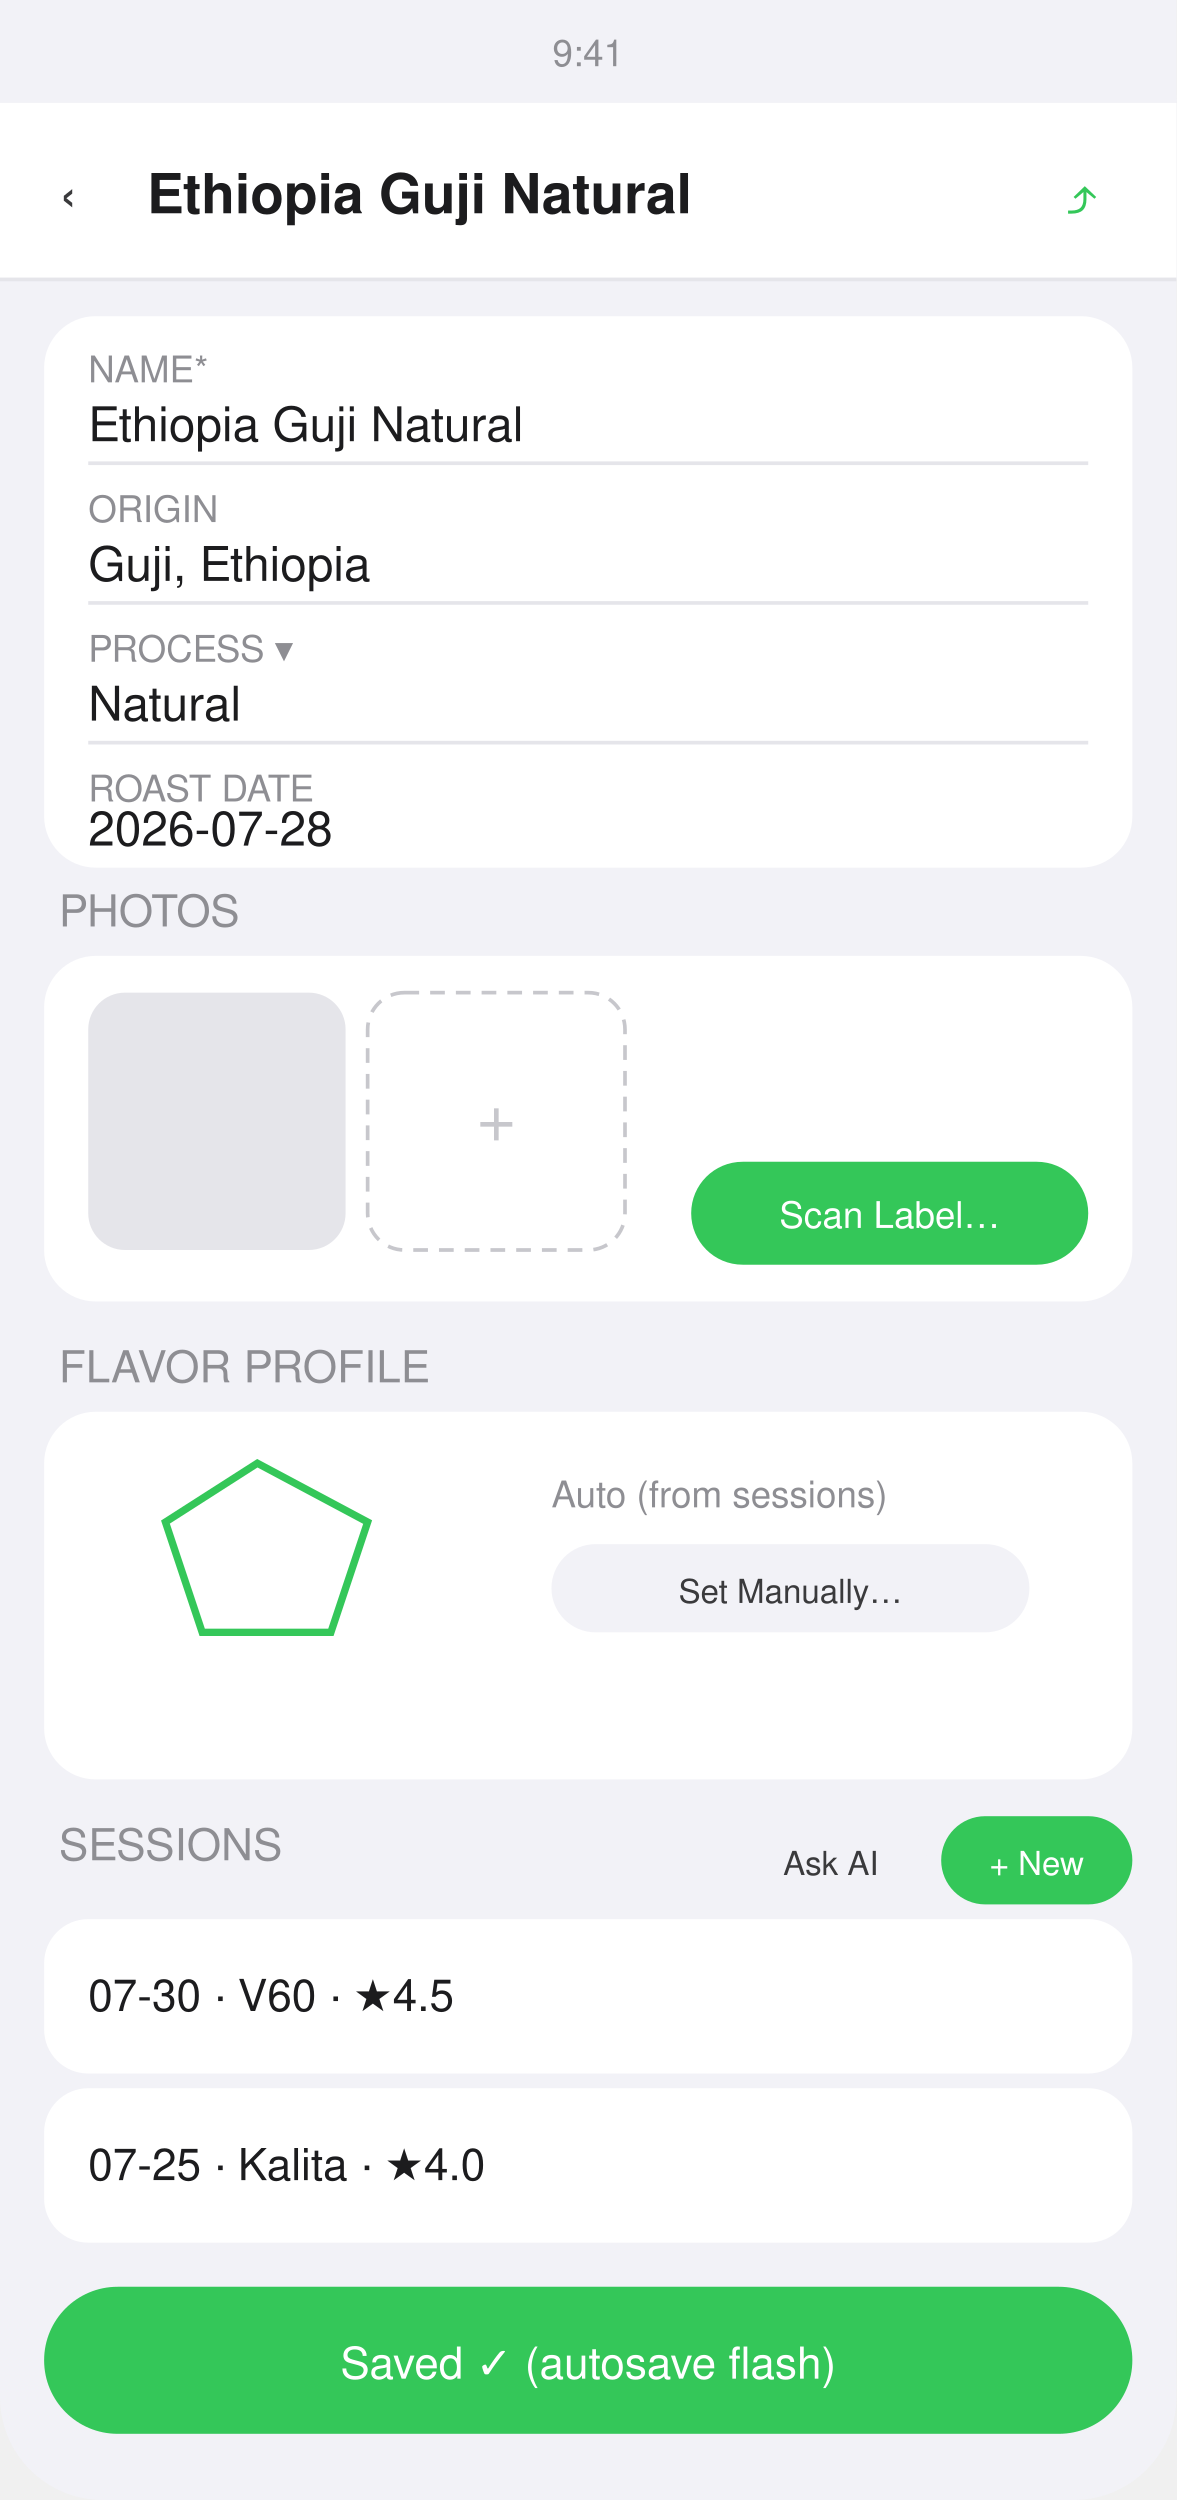
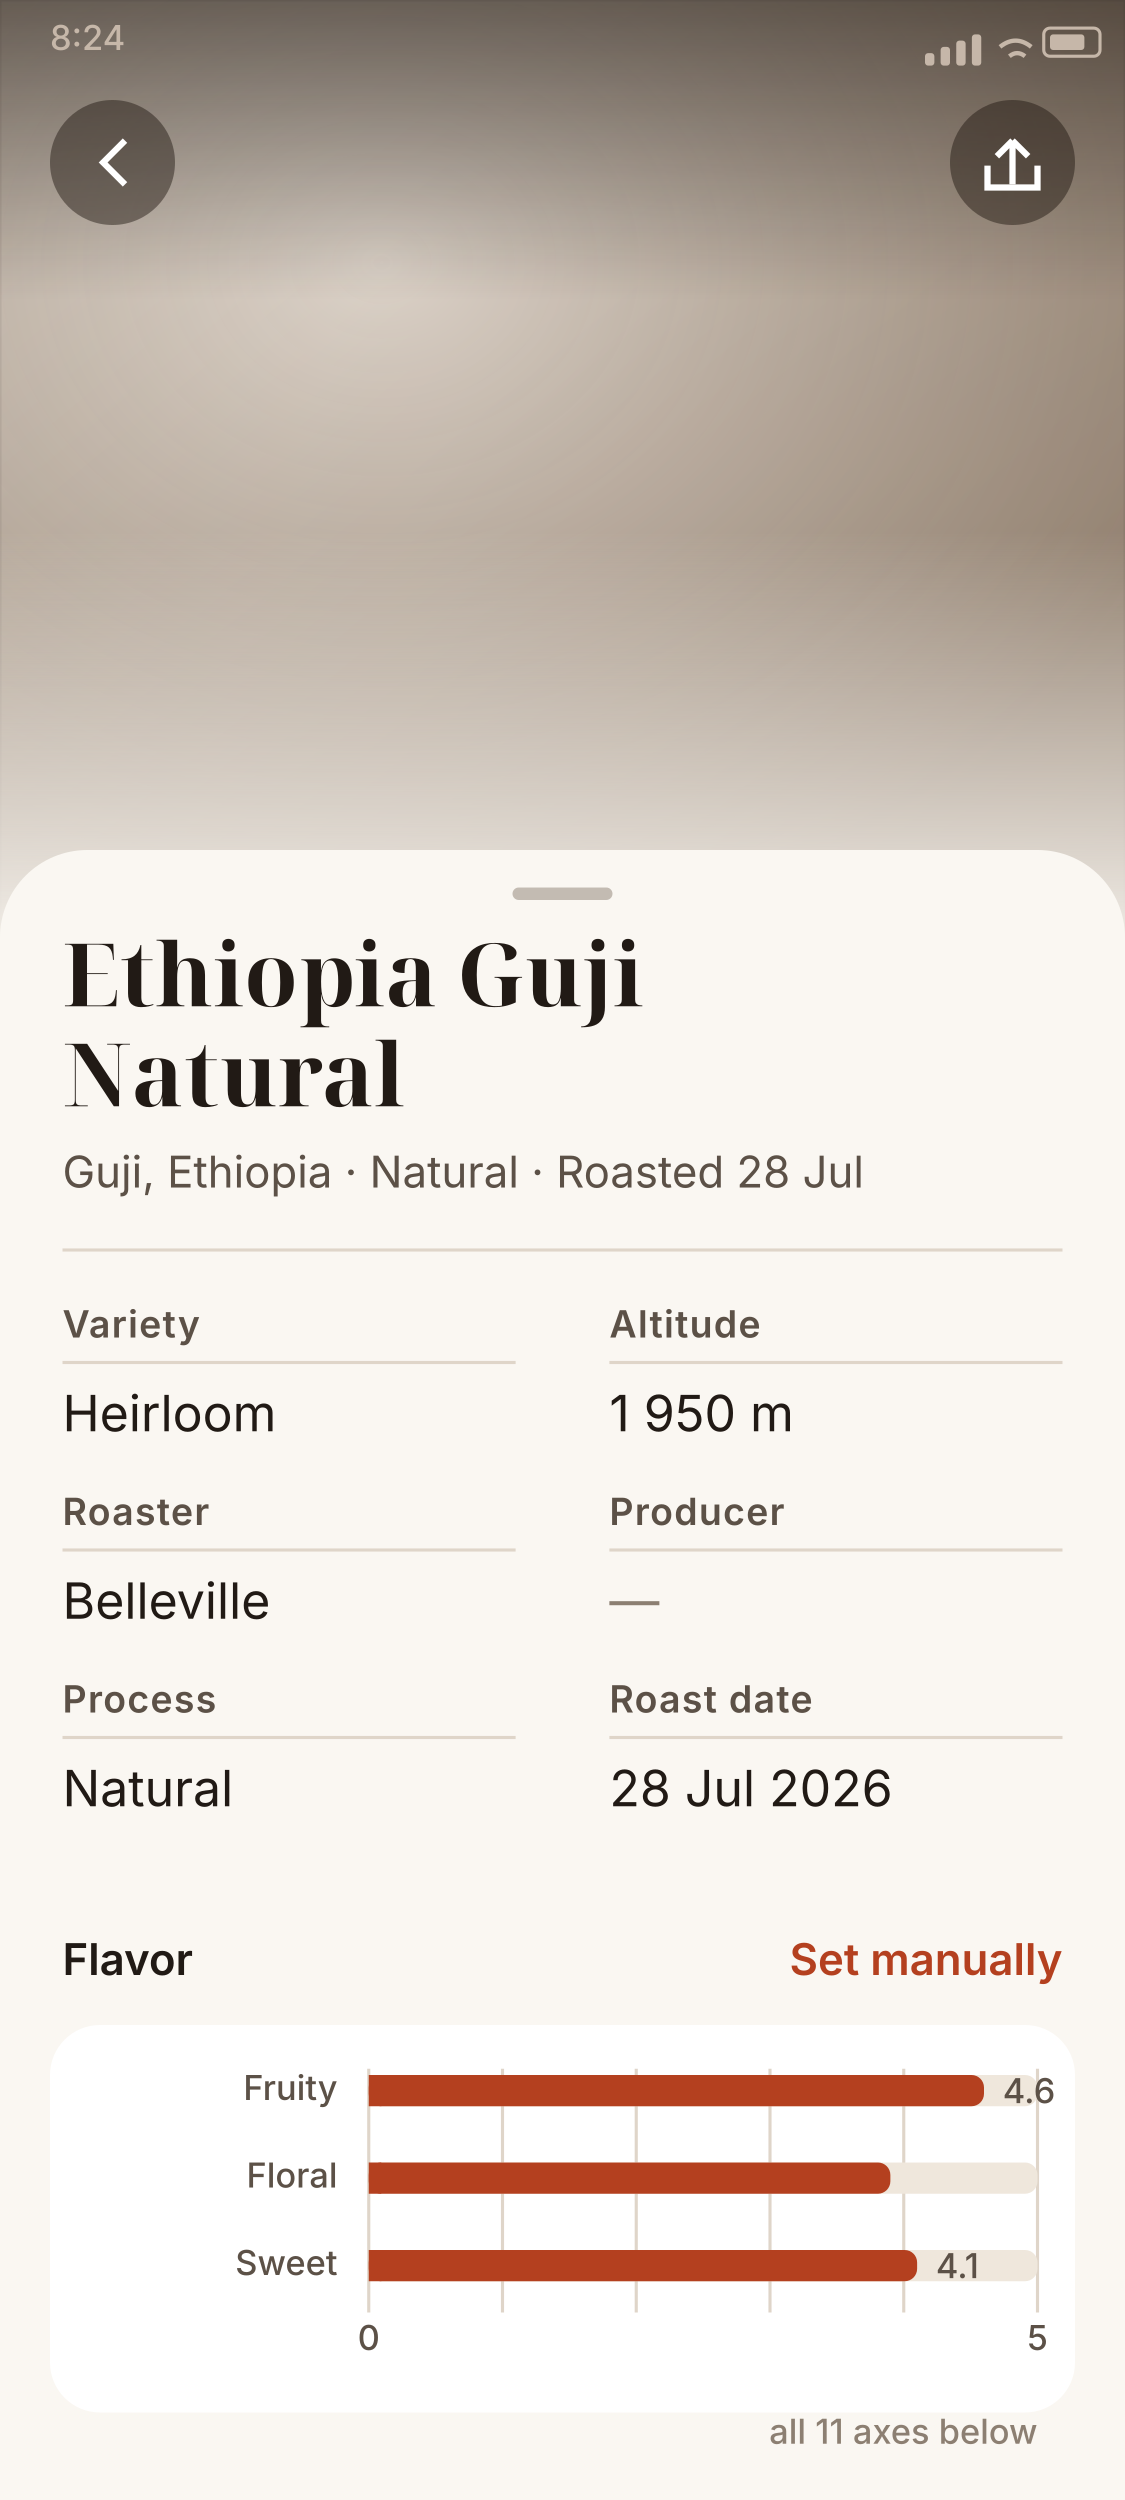
- <svg xmlns="http://www.w3.org/2000/svg" viewBox="0 0 320 680" font-family="Helvetica,Arial,sans-serif">
-   <rect width="320" height="680" rx="28" fill="#F2F2F7" />
-   <rect width="320" height="28" fill="#F2F2F7" />
-   <text x="160" y="18" font-size="10" text-anchor="middle" fill="#8E8E93">9:41</text>
-   <rect x="0" y="28" width="320" height="48" fill="#FFFFFF" />
-   <text x="16" y="58" font-size="15" fill="#3A3A3C">‹</text>
-   <text x="40" y="58" font-size="15" font-weight="bold" fill="#1C1C1E">Ethiopia Guji Natural</text>
-   <text x="290" y="58" font-size="15" fill="#34C759">⤴</text>
-   <line x1="0" y1="76" x2="320" y2="76" stroke="#E5E5EA" stroke-width="1" />
-   <rect x="12" y="86" width="296" height="150" rx="14" fill="#FFFFFF" />
-   <text x="24" y="104" font-size="10" fill="#8E8E93">NAME*</text>
-   <text x="24" y="120" font-size="13" fill="#1C1C1E">Ethiopia Guji Natural</text>
-   <line x1="24" y1="126" x2="296" y2="126" stroke="#E5E5EA" />
-   <text x="24" y="142" font-size="10" fill="#8E8E93">ORIGIN</text>
-   <text x="24" y="158" font-size="13" fill="#1C1C1E">Guji, Ethiopia</text>
-   <line x1="24" y1="164" x2="296" y2="164" stroke="#E5E5EA" />
-   <text x="24" y="180" font-size="10" fill="#8E8E93">PROCESS ▾</text>
-   <text x="24" y="196" font-size="13" fill="#1C1C1E">Natural</text>
-   <line x1="24" y1="202" x2="296" y2="202" stroke="#E5E5EA" />
-   <text x="24" y="218" font-size="10" fill="#8E8E93">ROAST DATE</text>
-   <text x="24" y="230" font-size="13" fill="#1C1C1E">2026-07-28</text>
-   <text x="16" y="252" font-size="12" fill="#8E8E93">PHOTOS</text>
-   <rect x="12" y="260" width="296" height="94" rx="14" fill="#FFFFFF" />
-   <rect x="24" y="270" width="70" height="70" rx="10" fill="#E5E5EA" />
-   <rect x="100" y="270" width="70" height="70" rx="10" stroke="#C7C7CC" stroke-dasharray="4 3" fill="none" />
-   <text x="135" y="310" font-size="18" text-anchor="middle" fill="#C7C7CC">+</text>
-   <rect x="188" y="316" width="108" height="28" rx="14" fill="#34C759" />
-   <text x="242" y="334" font-size="10" text-anchor="middle" fill="#FFFFFF">Scan Label…</text>
-   <text x="16" y="376" font-size="12" fill="#8E8E93">FLAVOR PROFILE</text>
-   <rect x="12" y="384" width="296" height="100" rx="14" fill="#FFFFFF" />
-   <polygon points="70,398 100,414 90,444 55,444 45,414" fill="none" stroke="#34C759" stroke-width="2" />
-   <text x="150" y="410" font-size="10" fill="#8E8E93">Auto (from sessions)</text>
-   <rect x="150" y="420" width="130" height="24" rx="12" fill="#F2F2F7" />
-   <text x="215" y="436" font-size="9" text-anchor="middle" fill="#3A3A3C">Set Manually…</text>
-   <text x="16" y="506" font-size="12" fill="#8E8E93">SESSIONS</text>
-   <rect x="200" y="494" width="52" height="24" rx="12" fill="#F2F2F7" />
-   <text x="226" y="510" font-size="9" text-anchor="middle" fill="#3A3A3C">Ask AI</text>
-   <rect x="256" y="494" width="52" height="24" rx="12" fill="#34C759" />
-   <text x="282" y="510" font-size="9" text-anchor="middle" fill="#FFFFFF">+ New</text>
-   <rect x="12" y="522" width="296" height="42" rx="12" fill="#FFFFFF" />
-   <text x="24" y="547" font-size="12" fill="#1C1C1E">07-30 · V60 · ★4.5</text>
-   <rect x="12" y="568" width="296" height="42" rx="12" fill="#FFFFFF" />
-   <text x="24" y="593" font-size="12" fill="#1C1C1E">07-25 · Kalita · ★4.0</text>
-   <rect x="12" y="622" width="296" height="40" rx="20" fill="#34C759" />
-   <text x="160" y="647" font-size="12" text-anchor="middle" fill="#FFFFFF">Saved ✓ (autosave flash)</text>
+ <svg xmlns="http://www.w3.org/2000/svg" viewBox="0 0 360 800" width="360" height="800" font-family="Inter,'Liberation Sans','DejaVu Sans',sans-serif">
+   <defs>
+     <linearGradient id="ph1" x1="0" y1="0" x2="1" y2="1">
+       <stop offset="0" stop-color="#D8CCBE" />
+       <stop offset="1" stop-color="#A99684" />
+     </linearGradient>
+     <radialGradient id="hl2" cx="0.34" cy="0.28" r="0.75">
+       <stop offset="0" stop-color="#FFFFFF" stop-opacity="0.34" />
+       <stop offset="1" stop-color="#3B2A1C" stop-opacity="0.26" />
+     </radialGradient>
+     <linearGradient id="fade3" x1="0" y1="0" x2="0" y2="1">
+       <stop offset="0" stop-color="#FAF7F2" stop-opacity="0" />
+       <stop offset="1" stop-color="#FAF7F2" stop-opacity="0.9" />
+     </linearGradient>
+     <linearGradient id="top4" x1="0" y1="0" x2="0" y2="1">
+       <stop offset="0" stop-color="#1A120C" stop-opacity="0.55" />
+       <stop offset="1" stop-color="#1A120C" stop-opacity="0" />
+     </linearGradient>
+     <clipPath id="sh5">
+       <rect x="0" y="272" width="360" height="528" />
+     </clipPath>
+   </defs>
+   <rect width="360" height="800" fill="#FAF7F2" />
+   <rect x="0" y="0" width="360" height="300" fill="url(#ph1)" />
+   <rect x="0" y="0" width="360" height="300" fill="url(#hl2)" />
+   <rect x="0" y="0" width="360" height="300" fill="none" stroke="#211A15" stroke-width="1" opacity="0.08" />
+   <rect x="0" y="170" width="360" height="130" fill="url(#fade3)" />
+   <rect x="0" y="0" width="360" height="96" fill="url(#top4)" />
+   <text x="16" y="16" font-family="Inter,'Liberation Sans','DejaVu Sans',sans-serif" font-size="11" font-weight="500" fill="#C6B7A9">8:24</text>
+   <rect x="296" y="17" width="3" height="4" fill="#C6B7A9" rx="1" />
+   <rect x="301" y="15" width="3" height="6" fill="#C6B7A9" rx="1" />
+   <rect x="306" y="13" width="3" height="8" fill="#C6B7A9" rx="1" />
+   <rect x="311" y="11" width="3" height="10" fill="#C6B7A9" rx="1" />
+   <path d="M320 15 q5 -4 10 0 M323 18 q2.5 -2 5 0" fill="none" stroke="#C6B7A9" stroke-width="1.4" />
+   <rect x="334" y="9" width="18" height="9" fill="none" rx="2" stroke="#C6B7A9" stroke-width="1" />
+   <rect x="336" y="11" width="11" height="5" fill="#C6B7A9" rx="1" />
+   <circle cx="36" cy="52" r="20" fill="#1A120C" opacity="0.45" />
+   <circle cx="324" cy="52" r="20" fill="#1A120C" opacity="0.45" />
+   <path d="M40 45 l-7 7 l7 7" fill="none" stroke="#FFFFFF" stroke-width="2" />
+   <path d="M324 59 v-13 m0 -1 l-5 5 m5 -5 l5 5" fill="none" stroke="#FFFFFF" stroke-width="2" />
+   <path d="M316 53 v7 h16 v-7" fill="none" stroke="#FFFFFF" stroke-width="2" />
+   <rect x="0" y="272" width="360" height="556" fill="#FAF7F2" rx="28" />
+   <rect x="164.0" y="284" width="32" height="4" fill="#8C7F72" rx="2" opacity="0.5" />
+   <text x="20" y="322" font-family="Fraunces,'Noto Serif Display',Georgia,serif" font-size="28" font-weight="600" fill="#211A15">Ethiopia Guji</text>
+   <text x="20" y="354" font-family="Fraunces,'Noto Serif Display',Georgia,serif" font-size="28" font-weight="600" fill="#211A15">Natural</text>
+   <text x="20" y="380" font-family="Inter,'Liberation Sans','DejaVu Sans',sans-serif" font-size="14" font-weight="400" fill="#5C5147">Guji, Ethiopia · Natural · Roasted 28 Jul</text>
+   <line x1="20" y1="400" x2="340" y2="400" stroke="#DFD5C9" stroke-width="1" />
+   <text x="20" y="428" font-family="Inter,'Liberation Sans','DejaVu Sans',sans-serif" font-size="12" font-weight="600" fill="#5C5147" letter-spacing="0.4">Variety</text>
+   <line x1="20" y1="436" x2="165" y2="436" stroke="#DFD5C9" stroke-width="1" />
+   <text x="20" y="458" font-family="Inter,'Liberation Sans','DejaVu Sans',sans-serif" font-size="16" font-weight="400" fill="#211A15">Heirloom</text>
+   <text x="195" y="428" font-family="Inter,'Liberation Sans','DejaVu Sans',sans-serif" font-size="12" font-weight="600" fill="#5C5147" letter-spacing="0.4">Altitude</text>
+   <line x1="195" y1="436" x2="340" y2="436" stroke="#DFD5C9" stroke-width="1" />
+   <text x="195" y="458" font-family="Inter,'Liberation Sans','DejaVu Sans',sans-serif" font-size="16" font-weight="400" fill="#211A15">1 950 m</text>
+   <text x="20" y="488" font-family="Inter,'Liberation Sans','DejaVu Sans',sans-serif" font-size="12" font-weight="600" fill="#5C5147" letter-spacing="0.4">Roaster</text>
+   <line x1="20" y1="496" x2="165" y2="496" stroke="#DFD5C9" stroke-width="1" />
+   <text x="20" y="518" font-family="Inter,'Liberation Sans','DejaVu Sans',sans-serif" font-size="16" font-weight="400" fill="#211A15">Belleville</text>
+   <text x="195" y="488" font-family="Inter,'Liberation Sans','DejaVu Sans',sans-serif" font-size="12" font-weight="600" fill="#5C5147" letter-spacing="0.4">Producer</text>
+   <line x1="195" y1="496" x2="340" y2="496" stroke="#DFD5C9" stroke-width="1" />
+   <text x="195" y="518" font-family="Inter,'Liberation Sans','DejaVu Sans',sans-serif" font-size="16" font-weight="400" fill="#8C7F72">—</text>
+   <text x="20" y="548" font-family="Inter,'Liberation Sans','DejaVu Sans',sans-serif" font-size="12" font-weight="600" fill="#5C5147" letter-spacing="0.4">Process</text>
+   <line x1="20" y1="556" x2="165" y2="556" stroke="#DFD5C9" stroke-width="1" />
+   <text x="20" y="578" font-family="Inter,'Liberation Sans','DejaVu Sans',sans-serif" font-size="16" font-weight="400" fill="#211A15">Natural</text>
+   <text x="195" y="548" font-family="Inter,'Liberation Sans','DejaVu Sans',sans-serif" font-size="12" font-weight="600" fill="#5C5147" letter-spacing="0.4">Roast date</text>
+   <line x1="195" y1="556" x2="340" y2="556" stroke="#DFD5C9" stroke-width="1" />
+   <text x="195" y="578" font-family="Inter,'Liberation Sans','DejaVu Sans',sans-serif" font-size="16" font-weight="400" fill="#211A15">28 Jul 2026</text>
+   <text x="20" y="632" font-family="Inter,'Liberation Sans','DejaVu Sans',sans-serif" font-size="14" font-weight="600" fill="#211A15">Flavor</text>
+   <text x="340" y="632" font-family="Inter,'Liberation Sans','DejaVu Sans',sans-serif" font-size="14" font-weight="600" fill="#B4401F" text-anchor="end">Set manually</text>
+   <rect x="16" y="648" width="328" height="124" fill="#FFFFFF" rx="16" />
+   <line x1="118.0" y1="662" x2="118.0" y2="740" stroke="#DFD5C9" stroke-width="1" />
+   <line x1="160.8" y1="662" x2="160.8" y2="740" stroke="#DFD5C9" stroke-width="1" />
+   <line x1="203.6" y1="662" x2="203.6" y2="740" stroke="#DFD5C9" stroke-width="1" />
+   <line x1="246.4" y1="662" x2="246.4" y2="740" stroke="#DFD5C9" stroke-width="1" />
+   <line x1="289.2" y1="662" x2="289.2" y2="740" stroke="#DFD5C9" stroke-width="1" />
+   <line x1="332.0" y1="662" x2="332.0" y2="740" stroke="#DFD5C9" stroke-width="1" />
+   <text x="108" y="672" font-family="Inter,'Liberation Sans','DejaVu Sans',sans-serif" font-size="11" font-weight="500" fill="#5C5147" text-anchor="end">Fruity</text>
+   <rect x="118" y="664" width="214" height="10" fill="#EFE7DC" rx="4" />
+   <rect x="118" y="664" width="196.88" height="10" fill="#B4401F" rx="4" />
+   <rect x="118" y="664" width="4" height="10" fill="#B4401F" />
+   <text x="320.88" y="673" font-family="Inter,'Liberation Sans','DejaVu Sans',sans-serif" font-size="11" font-weight="500" fill="#5C5147">4.6</text>
+   <text x="108" y="700" font-family="Inter,'Liberation Sans','DejaVu Sans',sans-serif" font-size="11" font-weight="500" fill="#5C5147" text-anchor="end">Floral</text>
+   <rect x="118" y="692" width="214" height="10" fill="#EFE7DC" rx="4" />
+   <rect x="118" y="692" width="166.92" height="10" fill="#B4401F" rx="4" />
+   <rect x="118" y="692" width="4" height="10" fill="#B4401F" />
+   <text x="108" y="728" font-family="Inter,'Liberation Sans','DejaVu Sans',sans-serif" font-size="11" font-weight="500" fill="#5C5147" text-anchor="end">Sweet</text>
+   <rect x="118" y="720" width="214" height="10" fill="#EFE7DC" rx="4" />
+   <rect x="118" y="720" width="175.48" height="10" fill="#B4401F" rx="4" />
+   <rect x="118" y="720" width="4" height="10" fill="#B4401F" />
+   <text x="299.48" y="729" font-family="Inter,'Liberation Sans','DejaVu Sans',sans-serif" font-size="11" font-weight="500" fill="#5C5147">4.1</text>
+   <text x="118" y="752" font-family="Inter,'Liberation Sans','DejaVu Sans',sans-serif" font-size="11" font-weight="500" fill="#5C5147" text-anchor="middle">0</text>
+   <text x="332" y="752" font-family="Inter,'Liberation Sans','DejaVu Sans',sans-serif" font-size="11" font-weight="500" fill="#5C5147" text-anchor="middle">5</text>
+   <text x="332" y="782" font-family="Inter,'Liberation Sans','DejaVu Sans',sans-serif" font-size="11" font-weight="500" fill="#8C7F72" text-anchor="end">all 11 axes below</text>
</svg>
